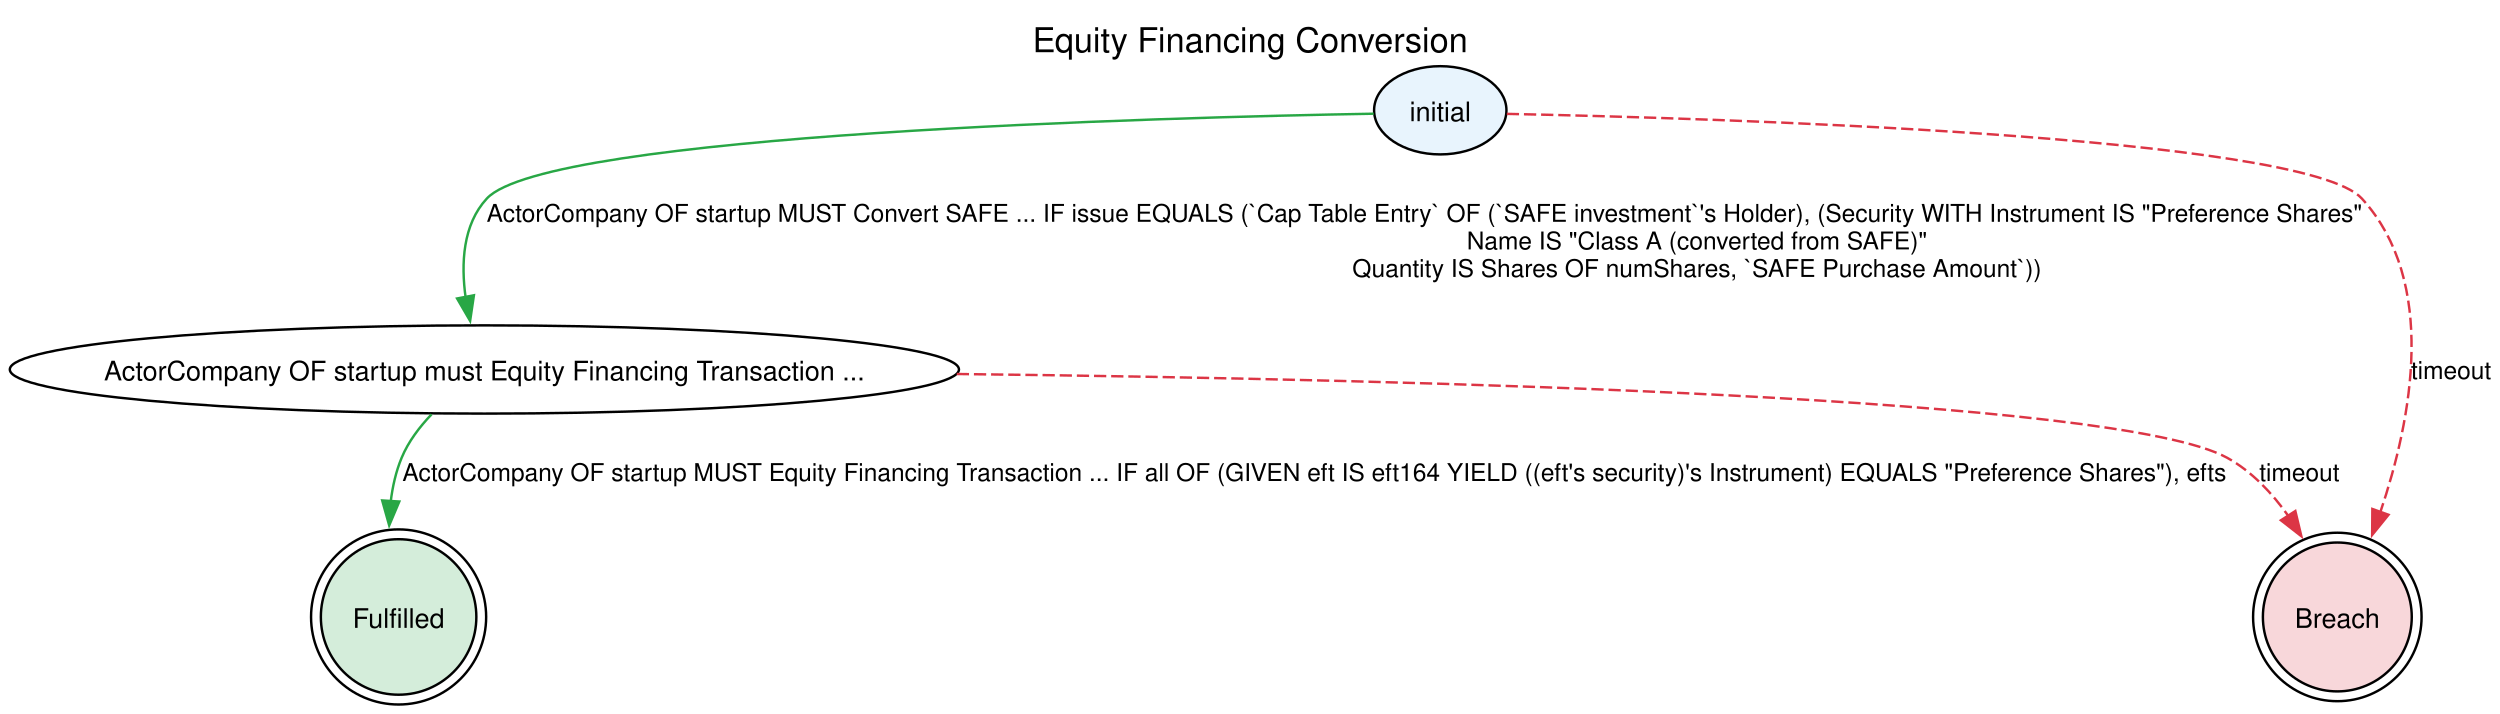
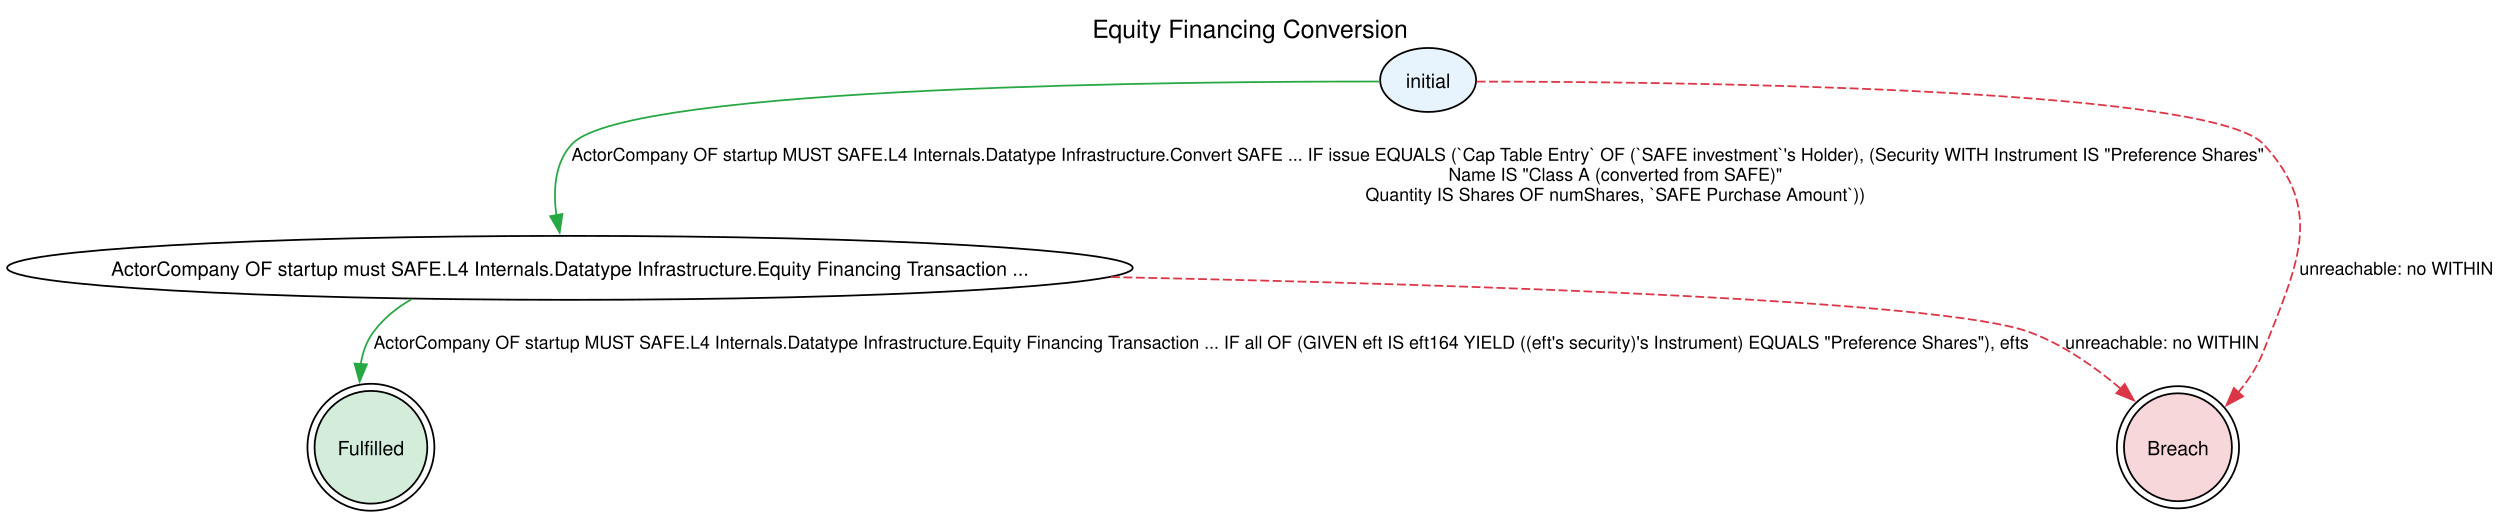
- <svg xmlns="http://www.w3.org/2000/svg" width="1020pt" height="291pt" viewBox="0.00 0.00 1020.00 291.00">
+ <svg xmlns="http://www.w3.org/2000/svg" width="1407pt" height="291pt" viewBox="0.00 0.00 1407.00 291.00">
  <g id="graph0" class="graph" transform="scale(1 1) rotate(0) translate(4 287.44)">
-     <polygon fill="white" stroke="none" points="-4,4 -4,-287.44 1016.17,-287.44 1016.17,4 -4,4" />
-     <text xml:space="preserve" text-anchor="middle" x="506.08" y="-266.14" font-family="Helvetica,sans-Serif" font-size="14.00">Equity Financing Conversion</text>
+     <polygon fill="white" stroke="none" points="-4,4 -4,-287.44 1403.05,-287.44 1403.05,4 -4,4" />
+     <text xml:space="preserve" text-anchor="middle" x="699.52" y="-266.14" font-family="Helvetica,sans-Serif" font-size="14.00">Equity Financing Conversion</text>
    <g id="node1" class="node">
-       <ellipse fill="#e8f4fd" stroke="black" cx="583.63" cy="-242.44" rx="27" ry="18" />
-       <text xml:space="preserve" text-anchor="middle" x="583.63" y="-237.99" font-family="Helvetica,sans-Serif" font-size="11.00">initial</text>
+       <ellipse fill="#e8f4fd" stroke="black" cx="799.75" cy="-242.44" rx="27" ry="18" />
+       <text xml:space="preserve" text-anchor="middle" x="799.75" y="-237.99" font-family="Helvetica,sans-Serif" font-size="11.00">initial</text>
    </g>
    <g id="node2" class="node">
-       <ellipse fill="#ffffff" stroke="black" cx="193.63" cy="-136.69" rx="193.63" ry="18" />
-       <text xml:space="preserve" text-anchor="middle" x="193.63" y="-132.24" font-family="Helvetica,sans-Serif" font-size="11.00">ActorCompany OF startup must Equity Financing Transaction ...</text>
+       <ellipse fill="#ffffff" stroke="black" cx="316.75" cy="-136.69" rx="316.75" ry="18" />
+       <text xml:space="preserve" text-anchor="middle" x="316.75" y="-132.24" font-family="Helvetica,sans-Serif" font-size="11.00">ActorCompany OF startup must SAFE.L4 Internals.Datatype Infrastructure.Equity Financing Transaction ...</text>
    </g>
    <g id="edge1" class="edge">
-       <path fill="none" stroke="#28a745" d="M556.47,-241.05C472.17,-239.56 219.18,-232.91 194.63,-206.44 184.8,-195.84 184.05,-179.89 185.98,-166.02" />
-       <polygon fill="#28a745" stroke="#28a745" points="189.36,-166.98 187.81,-156.5 182.49,-165.66 189.36,-166.98" />
-       <text xml:space="preserve" text-anchor="middle" x="577.13" y="-196.94" font-family="Helvetica,sans-Serif" font-size="10.00">ActorCompany OF startup MUST Convert SAFE ... IF issue EQUALS (`Cap Table Entry` OF (`SAFE investment`'s Holder), (Security WITH Instrument IS "Preference Shares"</text>
-       <text xml:space="preserve" text-anchor="middle" x="577.13" y="-185.69" font-family="Helvetica,sans-Serif" font-size="10.00">                                                                                Name IS "Class A (converted from SAFE)"</text>
-       <text xml:space="preserve" text-anchor="middle" x="577.13" y="-174.44" font-family="Helvetica,sans-Serif" font-size="10.00">                                                                                Quantity IS Shares OF numShares, `SAFE Purchase Amount`))</text>
+       <path fill="none" stroke="#28a745" d="M772.47,-241.55C675.18,-241.66 349.36,-239.55 318,-206.44 308.06,-195.95 307.25,-180 309.15,-166.1" />
+       <polygon fill="#28a745" stroke="#28a745" points="312.53,-167.04 310.96,-156.56 305.66,-165.74 312.53,-167.04" />
+       <text xml:space="preserve" text-anchor="middle" x="793.88" y="-196.94" font-family="Helvetica,sans-Serif" font-size="10.00">ActorCompany OF startup MUST SAFE.L4 Internals.Datatype Infrastructure.Convert SAFE ... IF issue EQUALS (`Cap Table Entry` OF (`SAFE investment`'s Holder), (Security WITH Instrument IS "Preference Shares"</text>
+       <text xml:space="preserve" text-anchor="middle" x="793.88" y="-185.69" font-family="Helvetica,sans-Serif" font-size="10.00">                                                                                Name IS "Class A (converted from SAFE)"</text>
+       <text xml:space="preserve" text-anchor="middle" x="793.88" y="-174.44" font-family="Helvetica,sans-Serif" font-size="10.00">                                                                                Quantity IS Shares OF numShares, `SAFE Purchase Amount`))</text>
    </g>
    <g id="node4" class="node">
-       <ellipse fill="#f8d7da" stroke="black" cx="949.63" cy="-35.72" rx="30.37" ry="30.37" />
-       <ellipse fill="none" stroke="black" cx="949.63" cy="-35.72" rx="34.37" ry="34.37" />
-       <text xml:space="preserve" text-anchor="middle" x="949.63" y="-31.27" font-family="Helvetica,sans-Serif" font-size="11.00">Breach</text>
+       <ellipse fill="#f8d7da" stroke="black" cx="1221.75" cy="-35.72" rx="30.37" ry="30.37" />
+       <ellipse fill="none" stroke="black" cx="1221.75" cy="-35.72" rx="34.37" ry="34.37" />
+       <text xml:space="preserve" text-anchor="middle" x="1221.75" y="-31.27" font-family="Helvetica,sans-Serif" font-size="11.00">Breach</text>
    </g>
    <g id="edge2" class="edge">
-       <path fill="none" stroke="#dc3545" stroke-dasharray="5,2" d="M610.77,-240.98C693.16,-239.29 936.2,-232.15 959.63,-206.44 990.66,-172.39 980.13,-116.76 967.19,-78.53" />
-       <polygon fill="#dc3545" stroke="#dc3545" points="970.51,-77.41 963.84,-69.18 963.92,-79.78 970.51,-77.41" />
-       <text xml:space="preserve" text-anchor="middle" x="996.04" y="-132.82" font-family="Helvetica,sans-Serif" font-size="10.00">timeout</text>
+       <path fill="none" stroke="#dc3545" stroke-dasharray="5,2" d="M827.05,-241.52C922.85,-241.5 1239.55,-238.97 1269.75,-206.44 1305.13,-168.33 1288.52,-137.94 1269.75,-89.44 1266.55,-81.16 1261.37,-73.38 1255.58,-66.48" />
+       <polygon fill="#dc3545" stroke="#dc3545" points="1258.38,-64.35 1249.04,-59.34 1253.22,-69.07 1258.38,-64.35" />
+       <text xml:space="preserve" text-anchor="middle" x="1344.67" y="-132.82" font-family="Helvetica,sans-Serif" font-size="10.00">unreachable: no WITHIN</text>
    </g>
    <g id="node3" class="node">
-       <ellipse fill="#d4edda" stroke="black" cx="158.63" cy="-35.72" rx="31.72" ry="31.72" />
-       <ellipse fill="none" stroke="black" cx="158.63" cy="-35.72" rx="35.72" ry="35.72" />
-       <text xml:space="preserve" text-anchor="middle" x="158.63" y="-31.27" font-family="Helvetica,sans-Serif" font-size="11.00">Fulfilled</text>
+       <ellipse fill="#d4edda" stroke="black" cx="204.75" cy="-35.72" rx="31.72" ry="31.72" />
+       <ellipse fill="none" stroke="black" cx="204.75" cy="-35.72" rx="35.72" ry="35.72" />
+       <text xml:space="preserve" text-anchor="middle" x="204.75" y="-31.27" font-family="Helvetica,sans-Serif" font-size="11.00">Fulfilled</text>
    </g>
    <g id="edge3" class="edge">
-       <path fill="none" stroke="#28a745" d="M172.08,-118.39C167.17,-113.26 162.6,-107.24 159.88,-100.69 157.54,-95.05 156.15,-88.88 155.4,-82.67" />
-       <polygon fill="#28a745" stroke="#28a745" points="158.92,-82.82 154.79,-73.06 151.93,-83.26 158.92,-82.82" />
-       <text xml:space="preserve" text-anchor="middle" x="532.26" y="-91.19" font-family="Helvetica,sans-Serif" font-size="10.00">ActorCompany OF startup MUST Equity Financing Transaction ... IF all OF (GIVEN eft IS eft164 YIELD ((eft's security)'s Instrument) EQUALS "Preference Shares"), efts</text>
+       <path fill="none" stroke="#28a745" d="M227.67,-119.07C219.4,-114.35 211.99,-108.34 206.25,-100.69 202.24,-95.34 200.03,-88.97 199,-82.35" />
+       <polygon fill="#28a745" stroke="#28a745" points="202.51,-82.38 198.37,-72.63 195.52,-82.83 202.51,-82.38" />
+       <text xml:space="preserve" text-anchor="middle" x="672" y="-91.19" font-family="Helvetica,sans-Serif" font-size="10.00">ActorCompany OF startup MUST SAFE.L4 Internals.Datatype Infrastructure.Equity Financing Transaction ... IF all OF (GIVEN eft IS eft164 YIELD ((eft's security)'s Instrument) EQUALS "Preference Shares"), efts</text>
    </g>
    <g id="edge4" class="edge">
-       <path fill="none" stroke="#dc3545" stroke-dasharray="5,2" d="M386.36,-134.85C581.36,-132.62 860.28,-125.12 904.63,-100.69 914.71,-95.14 923.05,-86.25 929.69,-76.85" />
-       <polygon fill="#dc3545" stroke="#dc3545" points="932.5,-78.95 934.96,-68.65 926.61,-75.17 932.5,-78.95" />
-       <text xml:space="preserve" text-anchor="middle" x="934.16" y="-91.19" font-family="Helvetica,sans-Serif" font-size="10.00">timeout</text>
+       <path fill="none" stroke="#dc3545" stroke-dasharray="5,2" d="M621.29,-131.51C834.4,-127.08 1089.33,-118.19 1137.75,-100.69 1156.74,-93.83 1174.94,-81.03 1189.51,-68.67" />
+       <polygon fill="#dc3545" stroke="#dc3545" points="1191.78,-71.34 1196.96,-62.1 1187.15,-66.09 1191.78,-71.34" />
+       <text xml:space="preserve" text-anchor="middle" x="1212.84" y="-91.19" font-family="Helvetica,sans-Serif" font-size="10.00">unreachable: no WITHIN</text>
    </g>
  </g>
</svg>
